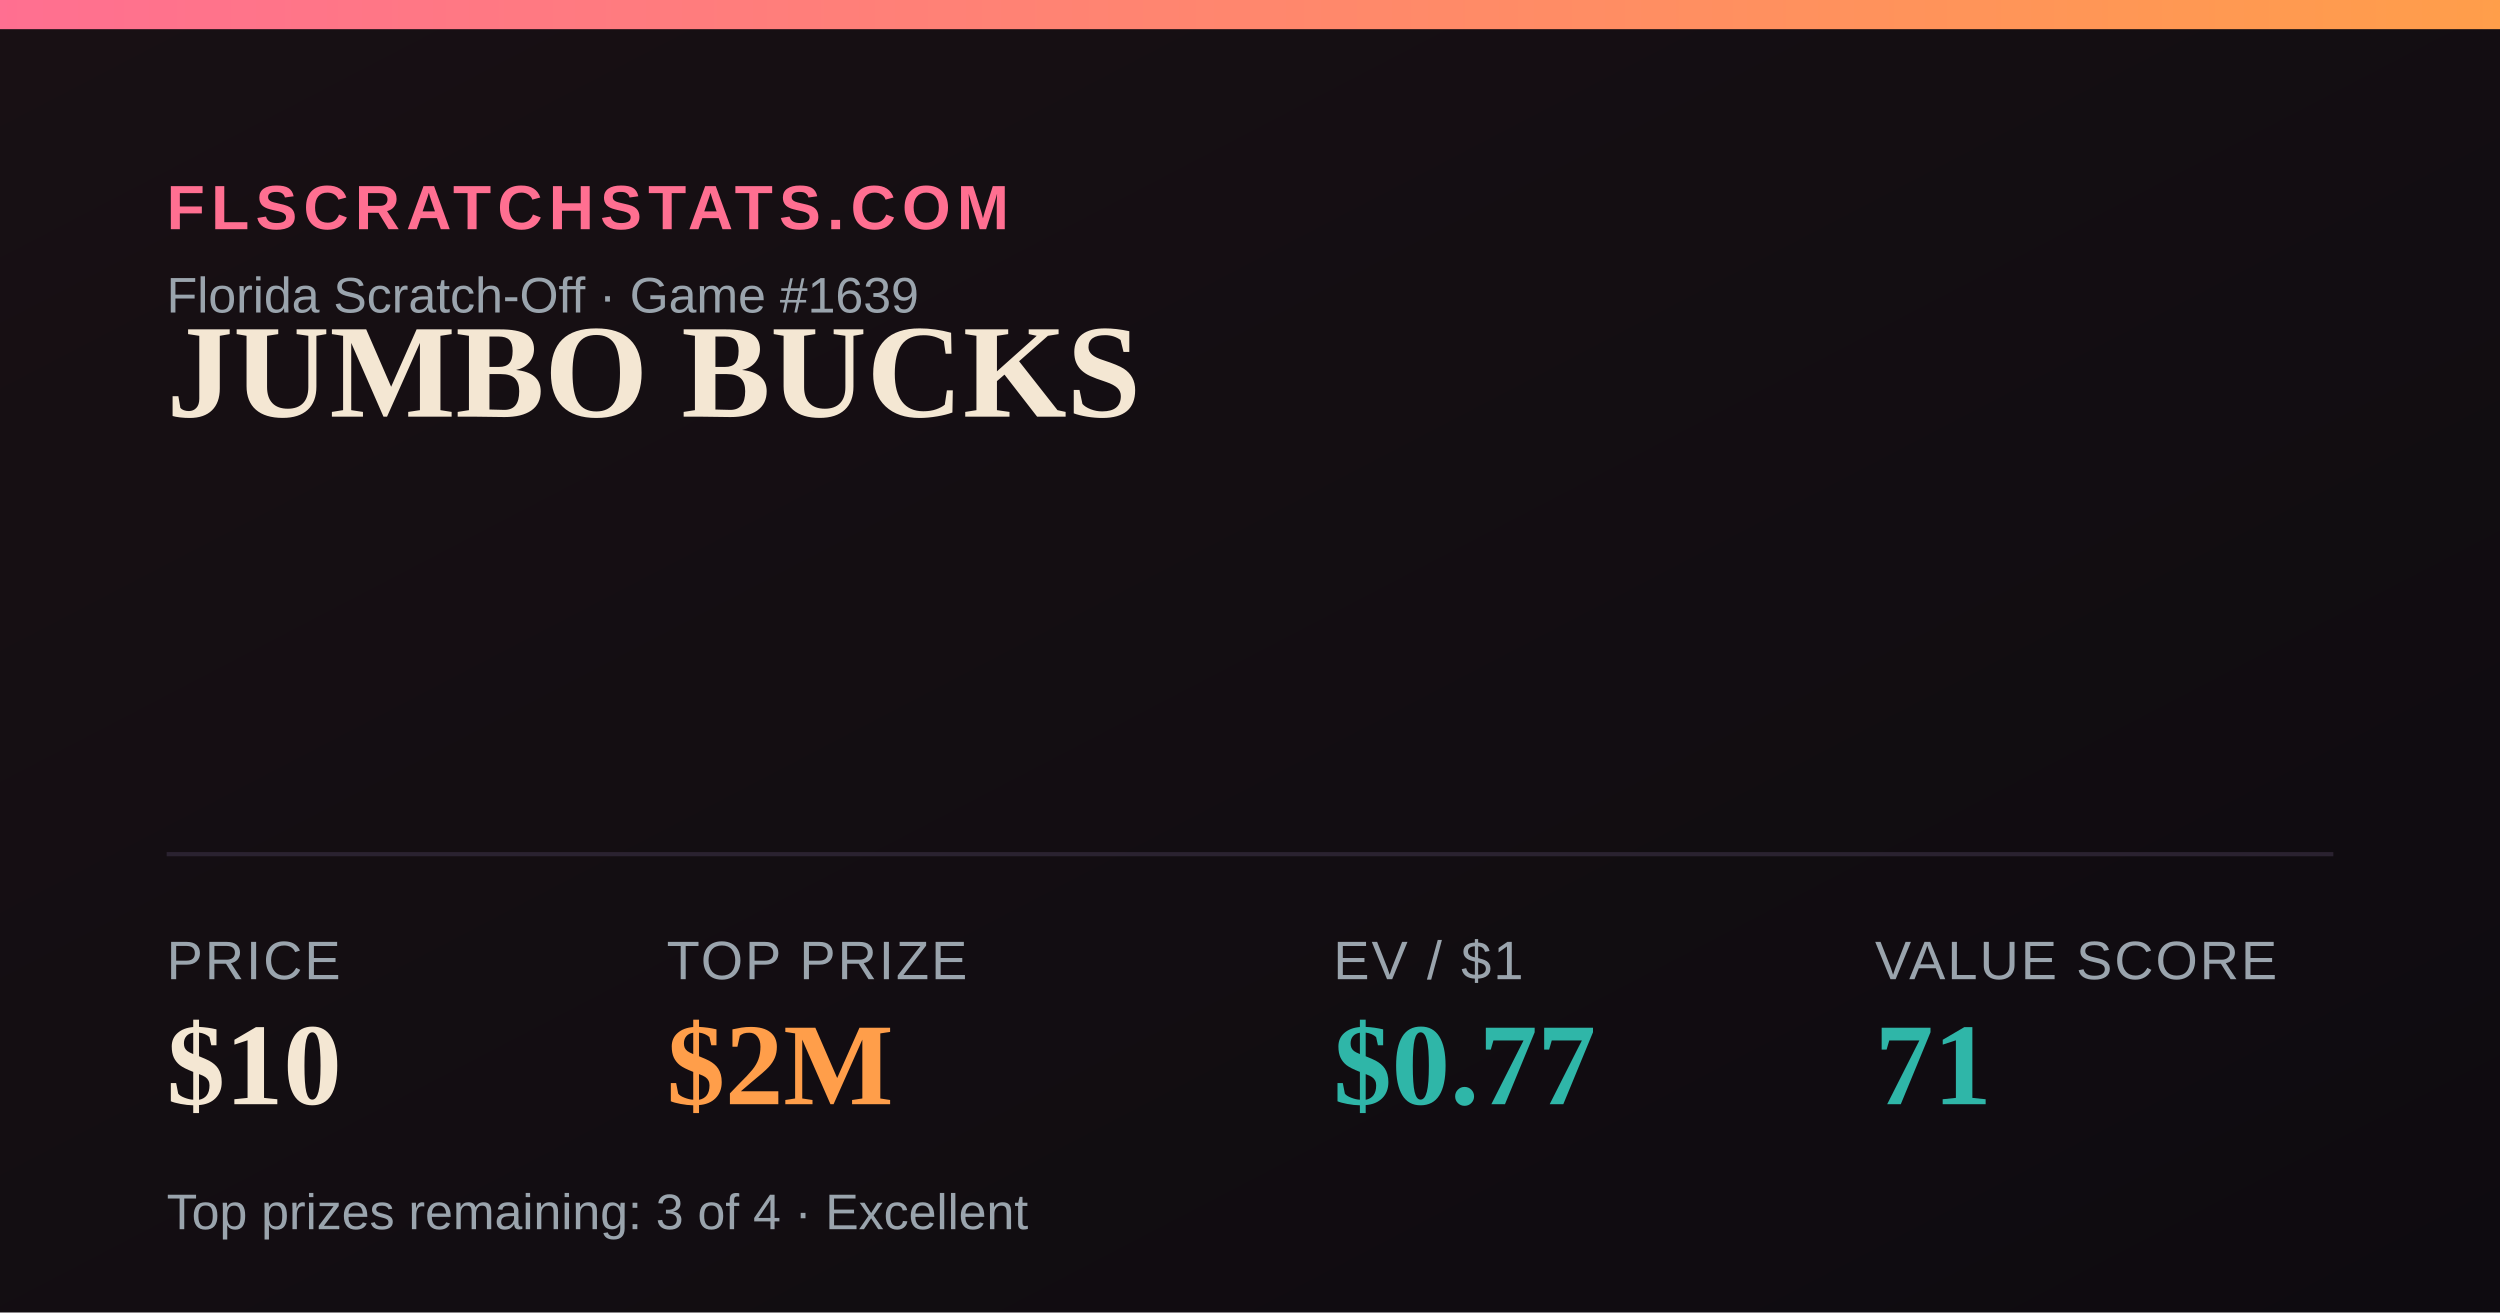
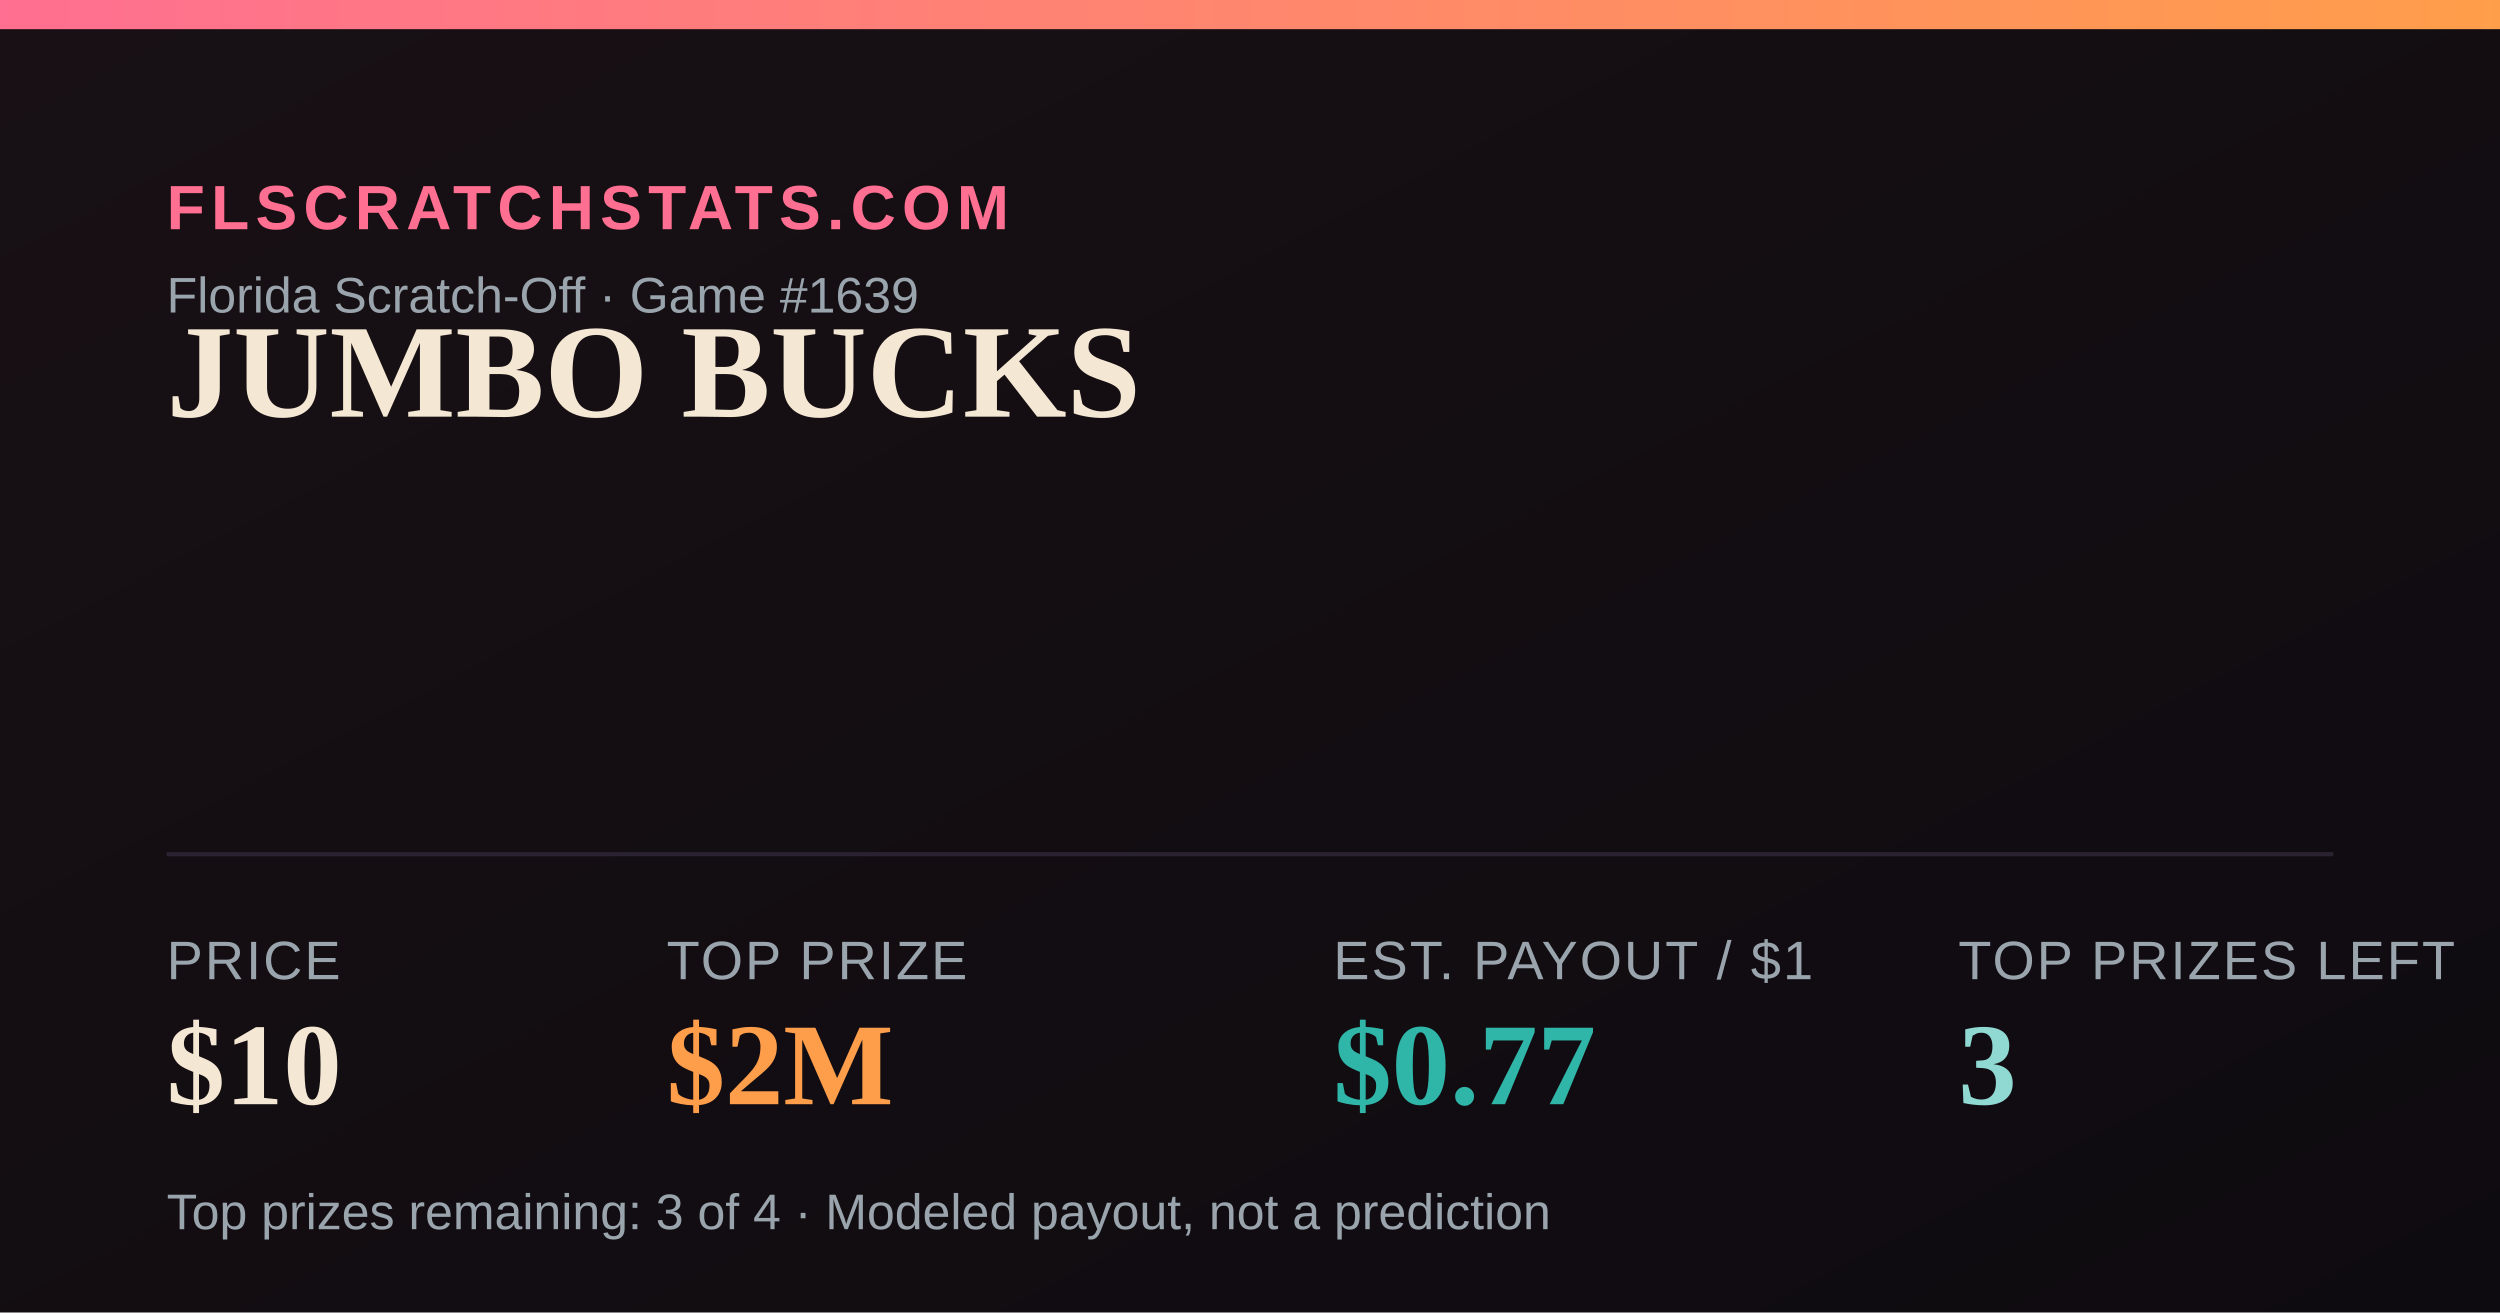
<svg xmlns="http://www.w3.org/2000/svg" width="1200" height="630" viewBox="0 0 1200 630">
  <defs>
    <linearGradient id="bg" x1="0" y1="0" x2="1" y2="1">
      <stop offset="0" stop-color="#181014" />
      <stop offset="1" stop-color="#0e0b10" />
    </linearGradient>
    <linearGradient id="accent" x1="0" y1="0" x2="1" y2="0">
      <stop offset="0" stop-color="#FF6F91" />
      <stop offset="1" stop-color="#FF9E4A" />
    </linearGradient>
  </defs>
  <rect width="1200" height="630" fill="url(#bg)" />
  <rect x="0" y="0" width="1200" height="14" fill="url(#accent)" />
  <text x="80" y="110" font-family="Arial,Helvetica,sans-serif" font-size="30" fill="#FF6F91" letter-spacing="3" font-weight="700">FLSCRATCHSTATS.COM</text>
  <text x="80" y="150" font-family="Arial,Helvetica,sans-serif" font-size="24" fill="#9aa4ad">Florida Scratch-Off · Game #1639</text>
  <text x="80" y="200" font-family="Georgia,'Times New Roman',serif" font-size="64" font-weight="700" fill="#F4E7D3">JUMBO BUCKS</text>
  <line x1="80" y1="410" x2="1120" y2="410" stroke="#2a2230" stroke-width="2" />
  <text x="80" y="470" font-family="Arial,Helvetica,sans-serif" font-size="26" fill="#9aa4ad" letter-spacing="1">PRICE</text>
  <text x="80" y="530" font-family="Georgia,'Times New Roman',serif" font-size="56" font-weight="700" fill="#F4E7D3">$10</text>
  <text x="320" y="470" font-family="Arial,Helvetica,sans-serif" font-size="26" fill="#9aa4ad" letter-spacing="1">TOP PRIZE</text>
  <text x="320" y="530" font-family="Georgia,'Times New Roman',serif" font-size="56" font-weight="700" fill="#FF9E4A">$2M</text>
-   <text x="640" y="470" font-family="Arial,Helvetica,sans-serif" font-size="26" fill="#9aa4ad" letter-spacing="1">EV / $1</text>
+   <text x="640" y="470" font-family="Arial,Helvetica,sans-serif" font-size="26" fill="#9aa4ad" letter-spacing="1">EST. PAYOUT / $1</text>
  <text x="640" y="530" font-family="Georgia,'Times New Roman',serif" font-size="56" font-weight="700" fill="#2FB6A8">$0.77</text>
-   <text x="900" y="470" font-family="Arial,Helvetica,sans-serif" font-size="26" fill="#9aa4ad" letter-spacing="1">VALUE SCORE</text>
-   <text x="900" y="530" font-family="Georgia,'Times New Roman',serif" font-size="56" font-weight="700" fill="#2FB6A8">71</text>
-   <text x="80" y="590" font-family="Arial,Helvetica,sans-serif" font-size="24" fill="#9aa4ad">Top prizes remaining: 3 of 4 · Excellent</text>
+   <text x="940" y="470" font-family="Arial,Helvetica,sans-serif" font-size="26" fill="#9aa4ad" letter-spacing="1">TOP PRIZES LEFT</text>
+   <text x="940" y="530" font-family="Georgia,'Times New Roman',serif" font-size="56" font-weight="700" fill="#8FD9D2">3</text>
+   <text x="80" y="590" font-family="Arial,Helvetica,sans-serif" font-size="24" fill="#9aa4ad">Top prizes remaining: 3 of 4 · Modeled payout, not a prediction</text>
</svg>
